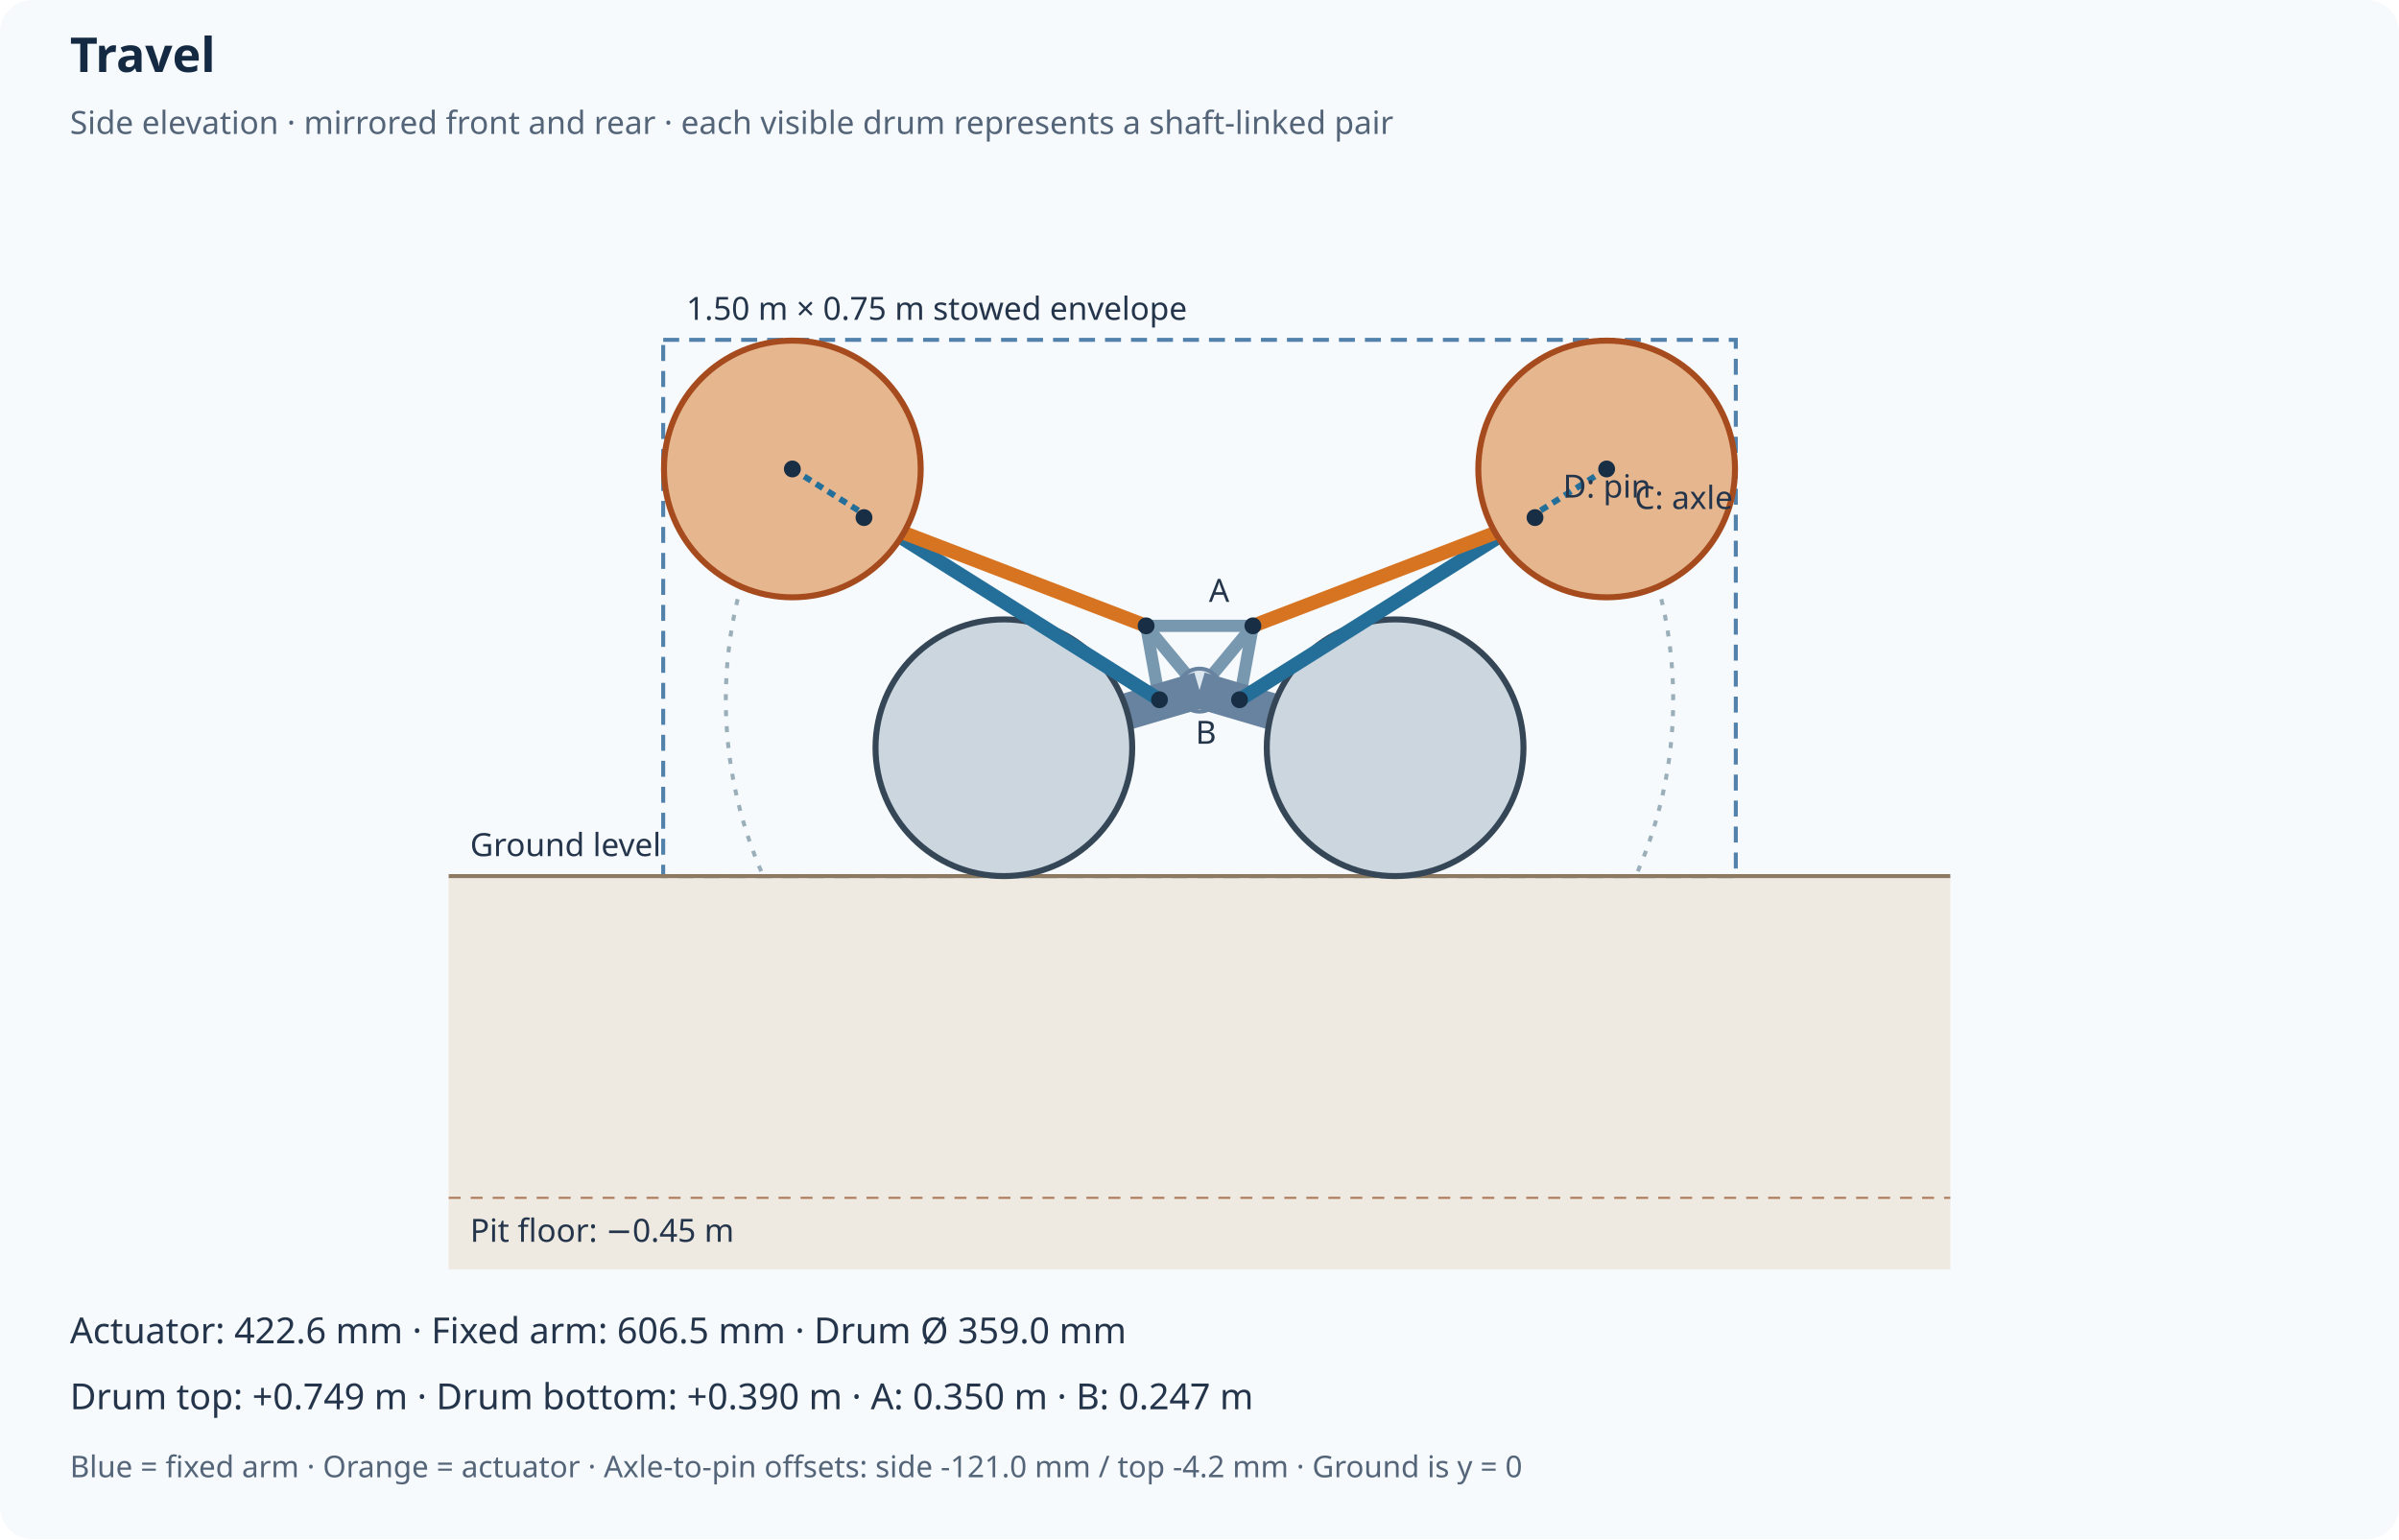
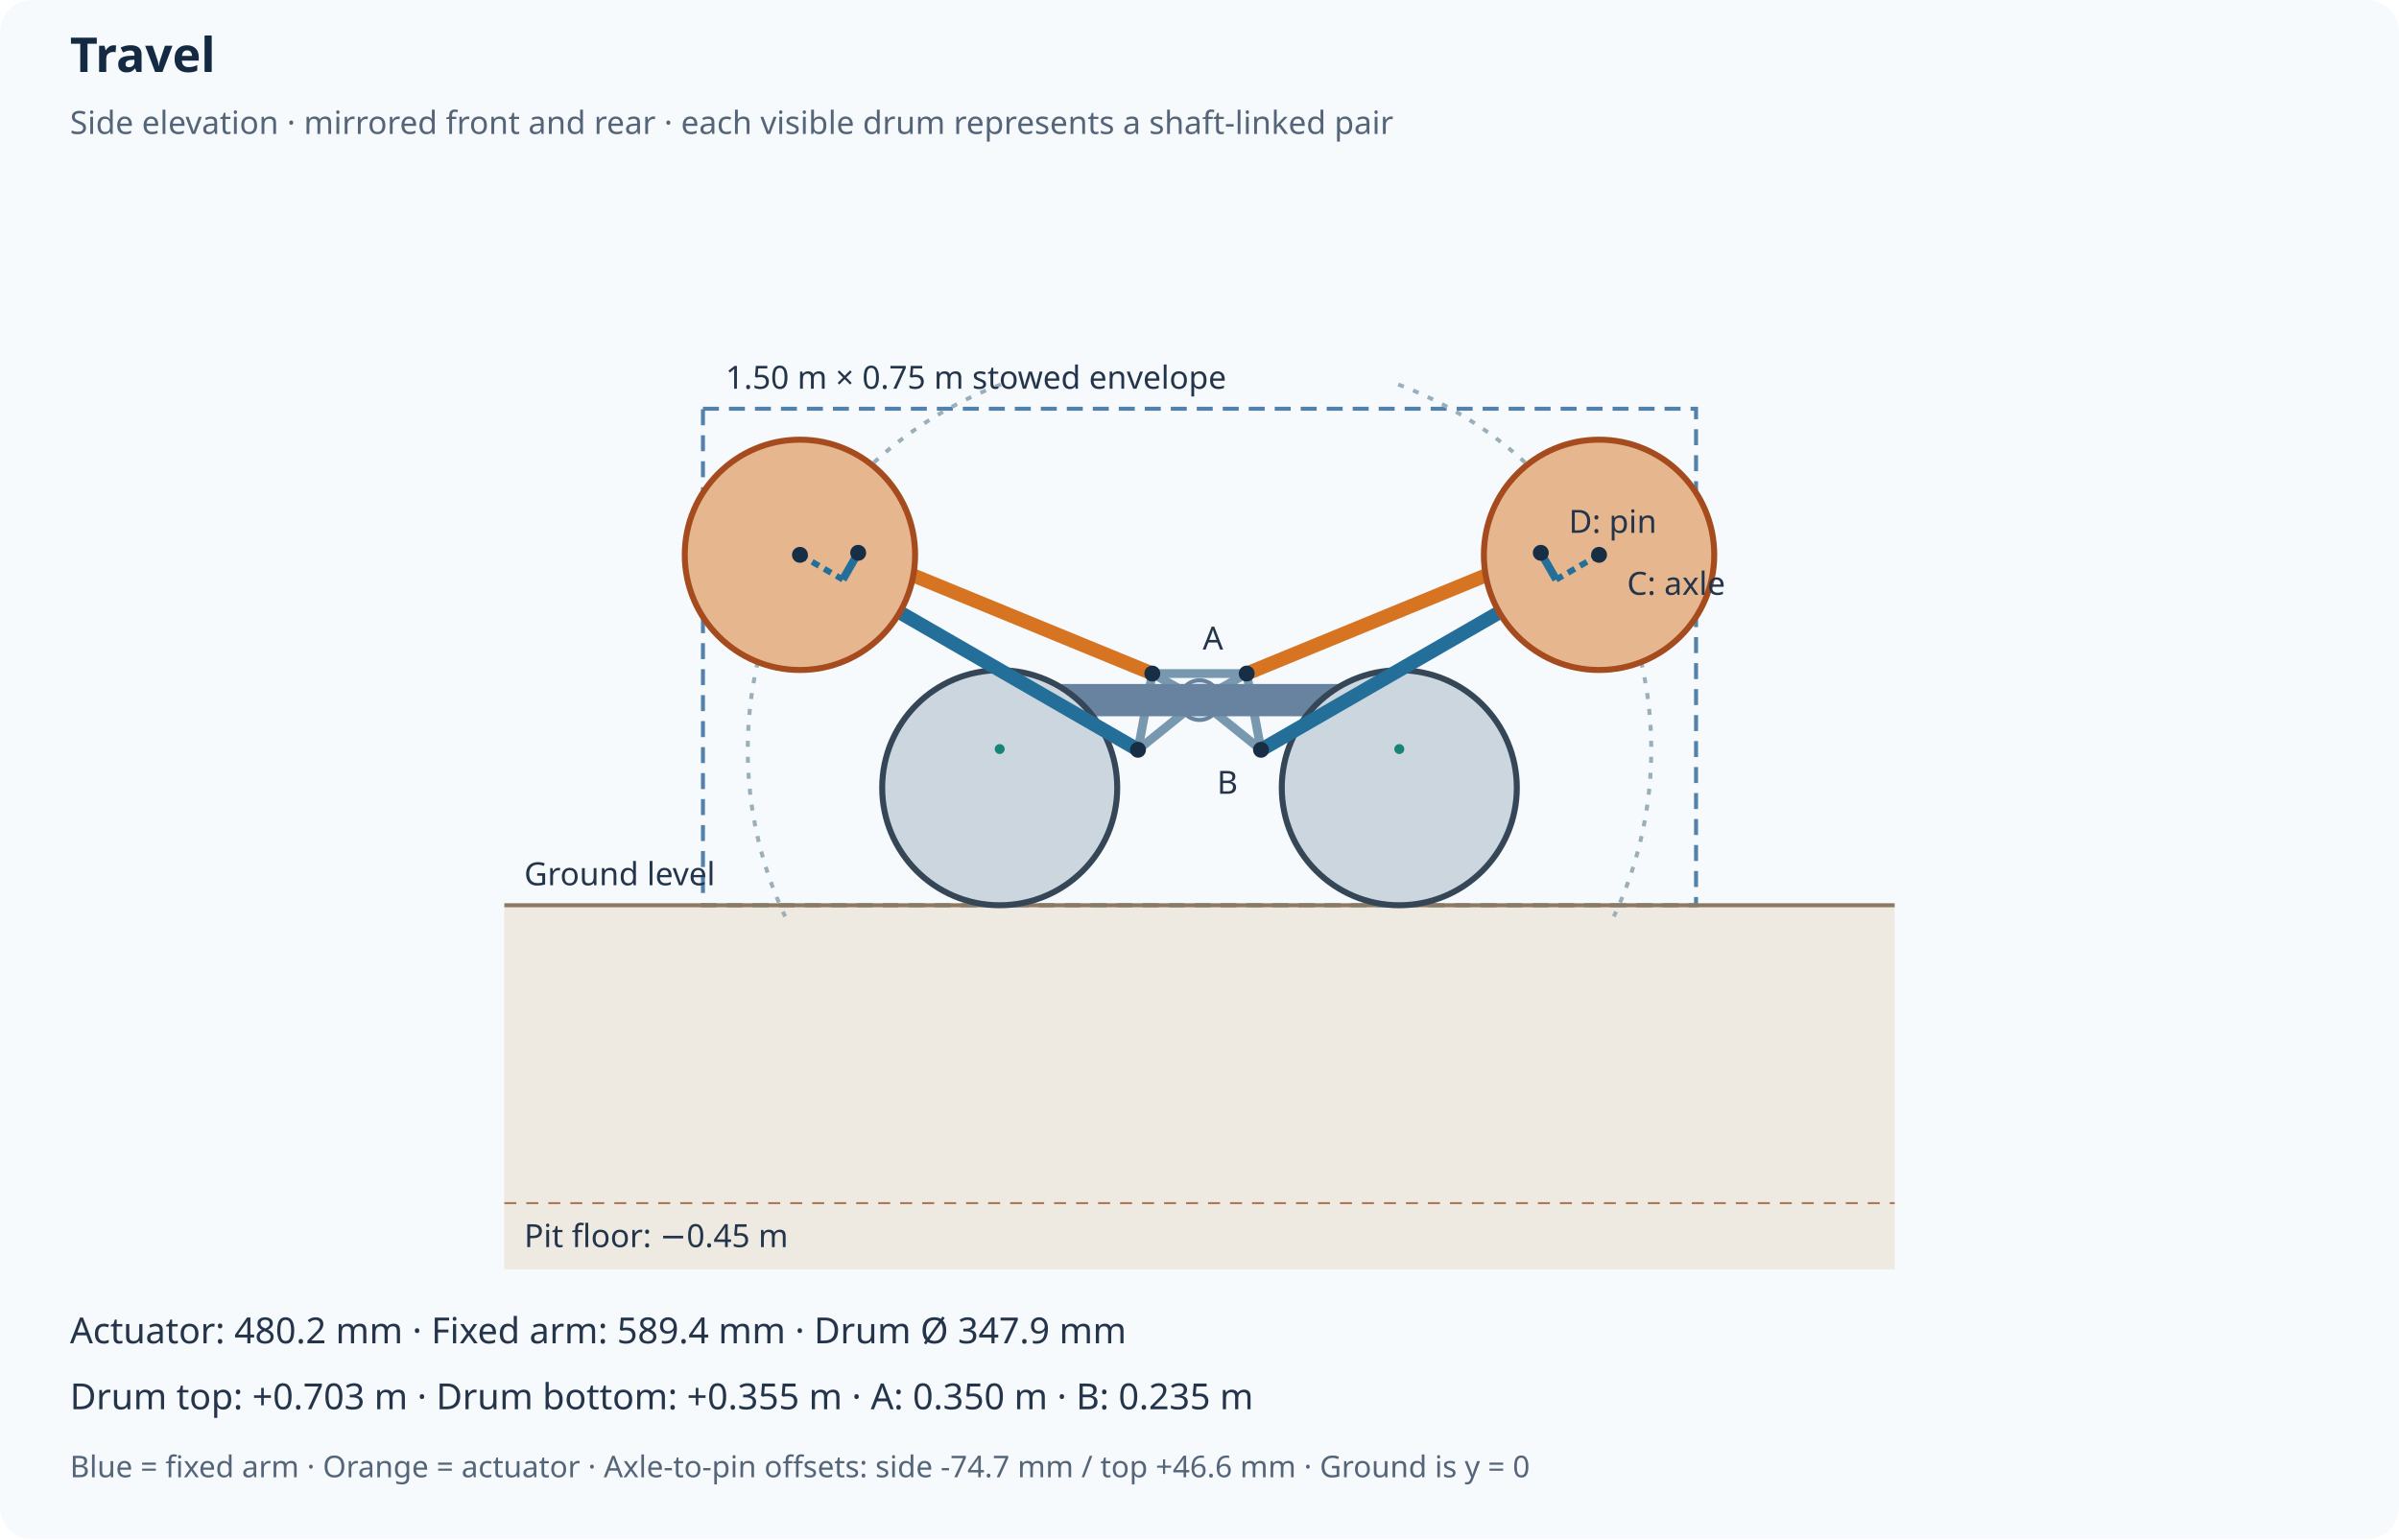
<svg xmlns="http://www.w3.org/2000/svg" viewBox="0 0 1200 770" role="img" aria-label="Travel">
  <rect width="1200" height="770" rx="16" fill="#f7fafc" />
  <text x="35" y="36" font-family="sans-serif" font-size="24" font-weight="700" fill="#142a43">Travel</text>
  <g font-family="sans-serif">
    <text x="35" y="67" font-size="16" fill="#546579">Side elevation · mirrored front and rear · each visible drum represents a shaft-linked pair</text>
-     <rect x="224.431" y="438.273" width="751.138" height="196.727" fill="#eee9e1" stroke="none" stroke-width="2" stroke-dasharray="" />
-     <rect x="331.736" y="170.010" width="536.527" height="268.264" fill="none" stroke="#5282ac" stroke-width="2" stroke-dasharray="8 5" />
-     <line x1="224.431" y1="438.273" x2="975.569" y2="438.273" stroke="#8c7960" stroke-width="2" stroke-dasharray="" />
-     <line x1="224.431" y1="599.232" x2="975.569" y2="599.232" stroke="#ac7756" stroke-width="1" stroke-dasharray="6 5" />
-     <line x1="600.000" y1="345.246" x2="626.701" y2="313.084" stroke="#7898b0" stroke-width="6.107" stroke-dasharray="" />
-     <line x1="600.000" y1="345.246" x2="620.017" y2="350.060" stroke="#7898b0" stroke-width="6.107" stroke-dasharray="" />
-     <line x1="600.000" y1="345.246" x2="573.299" y2="313.084" stroke="#7898b0" stroke-width="6.107" stroke-dasharray="" />
-     <line x1="600.000" y1="345.246" x2="579.983" y2="350.060" stroke="#7898b0" stroke-width="6.107" stroke-dasharray="" />
-     <line x1="626.701" y1="313.084" x2="620.017" y2="350.060" stroke="#7898b0" stroke-width="6.107" stroke-dasharray="" />
-     <line x1="573.299" y1="313.084" x2="579.983" y2="350.060" stroke="#7898b0" stroke-width="6.107" stroke-dasharray="" />
-     <line x1="626.701" y1="313.084" x2="573.299" y2="313.084" stroke="#7898b0" stroke-width="6.107" stroke-dasharray="" />
-     <circle cx="600.000" cy="345.246" r="10.731" stroke="#67839f" fill="#dce7f0" stroke-width="2" />
-     <line x1="600.000" y1="345.246" x2="502.146" y2="374.069" stroke="#67839f" stroke-width="18.332" stroke-dasharray="" />
-     <line x1="600.000" y1="345.246" x2="697.854" y2="374.069" stroke="#67839f" stroke-width="18.332" stroke-dasharray="" />
-     <circle cx="502.146" cy="374.069" r="64.204" stroke="#354657" fill="#cbd6df" stroke-width="3" />
-     <polyline points="421.33,202.13 419.18,204.46 417.07,206.83 415.00,209.22 412.96,211.65 410.95,214.11 408.98,216.59 407.05,219.11 405.15,221.65 403.29,224.22 401.47,226.82 399.69,229.44 397.95,232.09 396.24,234.76 394.58,237.46 392.95,240.18 391.36,242.93 389.82,245.70 388.31,248.49 386.85,251.30 385.42,254.13 384.04,256.99 382.70,259.86 381.41,262.76 380.15,265.67 378.94,268.60 377.77,271.55 376.64,274.51 375.56,277.49 374.52,280.49 373.53,283.50 372.58,286.52 371.67,289.56 370.81,292.61 369.99,295.68 369.22,298.75 368.49,301.84 367.81,304.94 367.17,308.04 366.58,311.16 366.03,314.28 365.53,317.41 365.08,320.55 364.67,323.70 364.31,326.85 363.99,330.00 363.72,333.16 363.50,336.33 363.32,339.49 363.19,342.66 363.10,345.83 363.06,349.00 363.07,352.17 363.13,355.34 363.23,358.51 363.37,361.68 363.57,364.85 363.80,368.01 364.09,371.17 364.42,374.32 364.80,377.47 365.22,380.61 365.69,383.75 366.21,386.88 366.77,390.00 367.38,393.11 368.03,396.21 368.73,399.31 369.47,402.39 370.26,405.46 371.09,408.52 371.96,411.57 372.89,414.60 373.85,417.62 374.86,420.63 375.91,423.62 377.01,426.60 378.15,429.55 379.34,432.50 380.56,435.42 381.83,438.33" fill="none" stroke="#9aafba" stroke-width="2" stroke-dasharray="3 5" />
-     <line x1="579.983" y1="350.060" x2="396.337" y2="234.608" stroke="#246f99" stroke-width="7" stroke-dasharray="" />
-     <line x1="432.983" y1="257.646" x2="432.176" y2="258.930" stroke="#246f99" stroke-width="4" stroke-dasharray="" />
-     <line x1="573.299" y1="313.084" x2="432.176" y2="258.930" stroke="#d77422" stroke-width="7" stroke-dasharray="" />
-     <circle cx="396.337" cy="234.608" r="64.204" stroke="#a54b1e" fill="#e6b68e" stroke-width="3" />
-     <line x1="396.337" y1="234.608" x2="432.983" y2="257.646" stroke="#246f99" stroke-width="3" stroke-dasharray="4 3" />
-     <line x1="432.983" y1="257.646" x2="432.176" y2="258.930" stroke="#246f99" stroke-width="4" stroke-dasharray="" />
-     <circle cx="396.337" cy="234.608" r="3.219" stroke="#172e45" fill="#172e45" stroke-width="2" />
-     <circle cx="432.176" cy="258.930" r="3.219" stroke="#172e45" fill="#172e45" stroke-width="2" />
-     <circle cx="573.299" cy="313.084" r="3.219" stroke="#172e45" fill="#172e45" stroke-width="2" />
-     <circle cx="579.983" cy="350.060" r="3.219" stroke="#172e45" fill="#172e45" stroke-width="2" />
-     <circle cx="697.854" cy="374.069" r="64.204" stroke="#354657" fill="#cbd6df" stroke-width="3" />
-     <polyline points="778.67,202.13 780.82,204.46 782.93,206.83 785.00,209.22 787.04,211.65 789.05,214.11 791.02,216.59 792.95,219.11 794.85,221.65 796.71,224.22 798.53,226.82 800.31,229.44 802.05,232.09 803.76,234.76 805.42,237.46 807.05,240.18 808.64,242.93 810.18,245.70 811.69,248.49 813.15,251.30 814.58,254.13 815.96,256.99 817.30,259.86 818.59,262.76 819.85,265.67 821.06,268.60 822.23,271.55 823.36,274.51 824.44,277.49 825.48,280.49 826.47,283.50 827.42,286.52 828.33,289.56 829.19,292.61 830.01,295.68 830.78,298.75 831.51,301.84 832.19,304.94 832.83,308.04 833.42,311.16 833.97,314.28 834.47,317.41 834.92,320.55 835.33,323.70 835.69,326.85 836.01,330.00 836.28,333.16 836.50,336.33 836.68,339.49 836.81,342.66 836.90,345.83 836.94,349.00 836.93,352.17 836.87,355.34 836.77,358.51 836.63,361.68 836.43,364.85 836.20,368.01 835.91,371.17 835.58,374.32 835.20,377.47 834.78,380.61 834.31,383.75 833.79,386.88 833.23,390.00 832.62,393.11 831.97,396.21 831.27,399.31 830.53,402.39 829.74,405.46 828.91,408.52 828.04,411.57 827.11,414.60 826.15,417.62 825.14,420.63 824.09,423.62 822.99,426.60 821.85,429.55 820.66,432.50 819.44,435.42 818.17,438.33" fill="none" stroke="#9aafba" stroke-width="2" stroke-dasharray="3 5" />
-     <line x1="620.017" y1="350.060" x2="803.663" y2="234.608" stroke="#246f99" stroke-width="7" stroke-dasharray="" />
-     <line x1="767.017" y1="257.646" x2="767.824" y2="258.930" stroke="#246f99" stroke-width="4" stroke-dasharray="" />
-     <line x1="626.701" y1="313.084" x2="767.824" y2="258.930" stroke="#d77422" stroke-width="7" stroke-dasharray="" />
-     <circle cx="803.663" cy="234.608" r="64.204" stroke="#a54b1e" fill="#e6b68e" stroke-width="3" />
-     <line x1="803.663" y1="234.608" x2="767.017" y2="257.646" stroke="#246f99" stroke-width="3" stroke-dasharray="4 3" />
-     <line x1="767.017" y1="257.646" x2="767.824" y2="258.930" stroke="#246f99" stroke-width="4" stroke-dasharray="" />
-     <circle cx="803.663" cy="234.608" r="3.219" stroke="#172e45" fill="#172e45" stroke-width="2" />
-     <circle cx="767.824" cy="258.930" r="3.219" stroke="#172e45" fill="#172e45" stroke-width="2" />
-     <circle cx="626.701" cy="313.084" r="3.219" stroke="#172e45" fill="#172e45" stroke-width="2" />
-     <circle cx="620.017" cy="350.060" r="3.219" stroke="#172e45" fill="#172e45" stroke-width="2" />
-     <text x="604.70" y="301.08" font-size="16" fill="#24354b">A</text>
-     <text x="598.02" y="372.06" font-size="16" fill="#24354b">B</text>
-     <text x="817.66" y="254.61" font-size="16" fill="#24354b">C: axle</text>
-     <text x="343.31" y="160.01" font-size="16" fill="#24354b">1.50 m × 0.75 m stowed envelope</text>
-     <text x="235.16" y="428.27" font-size="16" fill="#24354b">Ground level</text>
-     <text x="235.16" y="621.23" font-size="16" fill="#24354b">Pit floor: −0.45 m</text>
-     <text x="781.82" y="248.93" font-size="16" fill="#24354b">D: pin</text>
-     <text x="35" y="672" font-size="18" fill="#24354b">Actuator: 422.6 mm · Fixed arm: 606.5 mm · Drum Ø 359.0 mm</text>
-     <text x="35" y="705" font-size="18" fill="#24354b">Drum top: +0.749 m · Drum bottom: +0.390 m · A: 0.350 m · B: 0.247 m</text>
-     <text x="35" y="739" font-size="15" fill="#546579">Blue = fixed arm · Orange = actuator · Axle-to-pin offsets: side -121.0 mm / top -4.2 mm · Ground is y = 0</text>
+     <rect x="252.272" y="452.857" width="695.456" height="182.143" fill="#eee9e1" stroke="none" stroke-width="2" stroke-dasharray="" />
+     <rect x="351.623" y="204.479" width="496.755" height="248.377" fill="none" stroke="#5282ac" stroke-width="2" stroke-dasharray="8 5" />
+     <line x1="252.272" y1="452.857" x2="947.728" y2="452.857" stroke="#8c7960" stroke-width="2" stroke-dasharray="" />
+     <line x1="252.272" y1="601.883" x2="947.728" y2="601.883" stroke="#ac7756" stroke-width="1" stroke-dasharray="6 5" />
+     <line x1="600.000" y1="350.244" x2="623.608" y2="336.947" stroke="#7898b0" stroke-width="4.41" stroke-dasharray="" />
+     <line x1="600.000" y1="350.244" x2="630.766" y2="375.090" stroke="#7898b0" stroke-width="4.41" stroke-dasharray="" />
+     <line x1="600.000" y1="350.244" x2="576.392" y2="336.947" stroke="#7898b0" stroke-width="4.41" stroke-dasharray="" />
+     <line x1="600.000" y1="350.244" x2="569.234" y2="375.090" stroke="#7898b0" stroke-width="4.41" stroke-dasharray="" />
+     <line x1="623.608" y1="336.947" x2="630.766" y2="375.090" stroke="#7898b0" stroke-width="4.41" stroke-dasharray="" />
+     <line x1="576.392" y1="336.947" x2="569.234" y2="375.090" stroke="#7898b0" stroke-width="4.41" stroke-dasharray="" />
+     <line x1="623.608" y1="336.947" x2="576.392" y2="336.947" stroke="#7898b0" stroke-width="4.41" stroke-dasharray="" />
+     <circle cx="600.000" cy="350.244" r="9.935" stroke="#67839f" fill="#dce7f0" stroke-width="2" />
+     <line x1="510.575" y1="350.244" x2="689.425" y2="350.244" stroke="#67839f" stroke-width="16.146" stroke-dasharray="" />
+     <line x1="510.575" y1="350.244" x2="500.060" y2="374.727" stroke="#526a7b" stroke-width="2" stroke-dasharray="4 3" />
+     <line x1="689.425" y1="350.244" x2="699.940" y2="374.727" stroke="#526a7b" stroke-width="2" stroke-dasharray="4 3" />
+     <circle cx="500.060" cy="394.074" r="58.783" stroke="#354657" fill="#cbd6df" stroke-width="3" />
+     <circle cx="500.060" cy="374.727" r="1.987" stroke="#168578" fill="#168578" stroke-width="1" />
+     <polyline points="500.60,192.35 496.84,193.81 493.11,195.34 489.41,196.95 485.75,198.64 482.12,200.40 478.53,202.24 474.98,204.15 471.47,206.13 468.00,208.19 464.57,210.32 461.19,212.51 457.85,214.78 454.56,217.12 451.33,219.52 448.14,221.99 445.00,224.52 441.92,227.12 438.89,229.78 435.91,232.51 432.99,235.29 430.14,238.14 427.34,241.04 424.60,244.00 421.92,247.02 419.30,250.09 416.75,253.21 414.27,256.39 411.85,259.61 409.50,262.89 407.21,266.21 405.00,269.58 402.85,273.00 400.78,276.46 398.78,279.96 396.85,283.50 394.99,287.08 393.21,290.70 391.51,294.36 389.88,298.04 388.32,301.77 386.85,305.52 385.45,309.30 384.13,313.11 382.89,316.95 381.73,320.81 380.65,324.70 379.65,328.61 378.73,332.53 377.89,336.48 377.13,340.44 376.46,344.41 375.86,348.40 375.35,352.40 374.93,356.41 374.58,360.43 374.32,364.46 374.14,368.49 374.05,372.52 374.04,376.55 374.11,380.58 374.26,384.61 374.50,388.64 374.82,392.66 375.23,396.67 375.71,400.68 376.28,404.67 376.94,408.65 377.67,412.61 378.49,416.56 379.38,420.50 380.36,424.41 381.42,428.30 382.56,432.17 383.78,436.01 385.08,439.83 386.46,443.62 387.91,447.38 389.44,451.11 391.05,454.81 392.74,458.48" fill="none" stroke="#9aafba" stroke-width="2" stroke-dasharray="3 5" />
+     <line x1="569.234" y1="375.090" x2="400.139" y2="277.562" stroke="#246f99" stroke-width="7" stroke-dasharray="" />
+     <line x1="421.568" y1="289.922" x2="429.279" y2="276.552" stroke="#246f99" stroke-width="4" stroke-dasharray="" />
+     <line x1="576.392" y1="336.947" x2="429.279" y2="276.552" stroke="#d77422" stroke-width="7" stroke-dasharray="" />
+     <circle cx="400.139" cy="277.562" r="57.610" stroke="#a54b1e" fill="#e6b68e" stroke-width="3" />
+     <line x1="400.139" y1="277.562" x2="421.568" y2="289.922" stroke="#246f99" stroke-width="3" stroke-dasharray="4 3" />
+     <line x1="421.568" y1="289.922" x2="429.279" y2="276.552" stroke="#246f99" stroke-width="4" stroke-dasharray="" />
+     <circle cx="400.139" cy="277.562" r="2.981" stroke="#172e45" fill="#172e45" stroke-width="2" />
+     <circle cx="429.279" cy="276.552" r="2.981" stroke="#172e45" fill="#172e45" stroke-width="2" />
+     <circle cx="576.392" cy="336.947" r="2.981" stroke="#172e45" fill="#172e45" stroke-width="2" />
+     <circle cx="569.234" cy="375.090" r="2.981" stroke="#172e45" fill="#172e45" stroke-width="2" />
+     <circle cx="699.940" cy="394.074" r="58.783" stroke="#354657" fill="#cbd6df" stroke-width="3" />
+     <circle cx="699.940" cy="374.727" r="1.987" stroke="#168578" fill="#168578" stroke-width="1" />
+     <polyline points="699.40,192.35 703.16,193.81 706.89,195.34 710.59,196.95 714.25,198.64 717.88,200.40 721.47,202.24 725.02,204.15 728.53,206.13 732.00,208.19 735.43,210.32 738.81,212.51 742.15,214.78 745.44,217.12 748.67,219.52 751.86,221.99 755.00,224.52 758.08,227.12 761.11,229.78 764.09,232.51 767.01,235.29 769.86,238.14 772.66,241.04 775.40,244.00 778.08,247.02 780.70,250.09 783.25,253.21 785.73,256.39 788.15,259.61 790.50,262.89 792.79,266.21 795.00,269.58 797.15,273.00 799.22,276.46 801.22,279.96 803.15,283.50 805.01,287.08 806.79,290.70 808.49,294.36 810.12,298.04 811.68,301.77 813.15,305.52 814.55,309.30 815.87,313.11 817.11,316.95 818.27,320.81 819.35,324.70 820.35,328.61 821.27,332.53 822.11,336.48 822.87,340.44 823.54,344.41 824.14,348.40 824.65,352.40 825.07,356.41 825.42,360.43 825.68,364.46 825.86,368.49 825.95,372.52 825.96,376.55 825.89,380.58 825.74,384.61 825.50,388.64 825.18,392.66 824.77,396.67 824.29,400.68 823.72,404.67 823.06,408.65 822.33,412.61 821.51,416.56 820.62,420.50 819.64,424.41 818.58,428.30 817.44,432.17 816.22,436.01 814.92,439.83 813.54,443.62 812.09,447.38 810.56,451.11 808.95,454.81 807.26,458.48" fill="none" stroke="#9aafba" stroke-width="2" stroke-dasharray="3 5" />
+     <line x1="630.766" y1="375.090" x2="799.861" y2="277.562" stroke="#246f99" stroke-width="7" stroke-dasharray="" />
+     <line x1="778.432" y1="289.922" x2="770.721" y2="276.552" stroke="#246f99" stroke-width="4" stroke-dasharray="" />
+     <line x1="623.608" y1="336.947" x2="770.721" y2="276.552" stroke="#d77422" stroke-width="7" stroke-dasharray="" />
+     <circle cx="799.861" cy="277.562" r="57.610" stroke="#a54b1e" fill="#e6b68e" stroke-width="3" />
+     <line x1="799.861" y1="277.562" x2="778.432" y2="289.922" stroke="#246f99" stroke-width="3" stroke-dasharray="4 3" />
+     <line x1="778.432" y1="289.922" x2="770.721" y2="276.552" stroke="#246f99" stroke-width="4" stroke-dasharray="" />
+     <circle cx="799.861" cy="277.562" r="2.981" stroke="#172e45" fill="#172e45" stroke-width="2" />
+     <circle cx="770.721" cy="276.552" r="2.981" stroke="#172e45" fill="#172e45" stroke-width="2" />
+     <circle cx="623.608" cy="336.947" r="2.981" stroke="#172e45" fill="#172e45" stroke-width="2" />
+     <circle cx="630.766" cy="375.090" r="2.981" stroke="#172e45" fill="#172e45" stroke-width="2" />
+     <text x="601.61" y="324.95" font-size="16" fill="#24354b">A</text>
+     <text x="608.77" y="397.09" font-size="16" fill="#24354b">B</text>
+     <text x="813.86" y="297.56" font-size="16" fill="#24354b">C: axle</text>
+     <text x="362.93" y="194.48" font-size="16" fill="#24354b">1.50 m × 0.75 m stowed envelope</text>
+     <text x="262.21" y="442.86" font-size="16" fill="#24354b">Ground level</text>
+     <text x="262.21" y="623.88" font-size="16" fill="#24354b">Pit floor: −0.45 m</text>
+     <text x="784.72" y="266.55" font-size="16" fill="#24354b">D: pin</text>
+     <text x="35" y="672" font-size="18" fill="#24354b">Actuator: 480.2 mm · Fixed arm: 589.4 mm · Drum Ø 347.9 mm</text>
+     <text x="35" y="705" font-size="18" fill="#24354b">Drum top: +0.703 m · Drum bottom: +0.355 m · A: 0.350 m · B: 0.235 m</text>
+     <text x="35" y="739" font-size="15" fill="#546579">Blue = fixed arm · Orange = actuator · Axle-to-pin offsets: side -74.7 mm / top +46.6 mm · Ground is y = 0</text>
  </g>
</svg>
